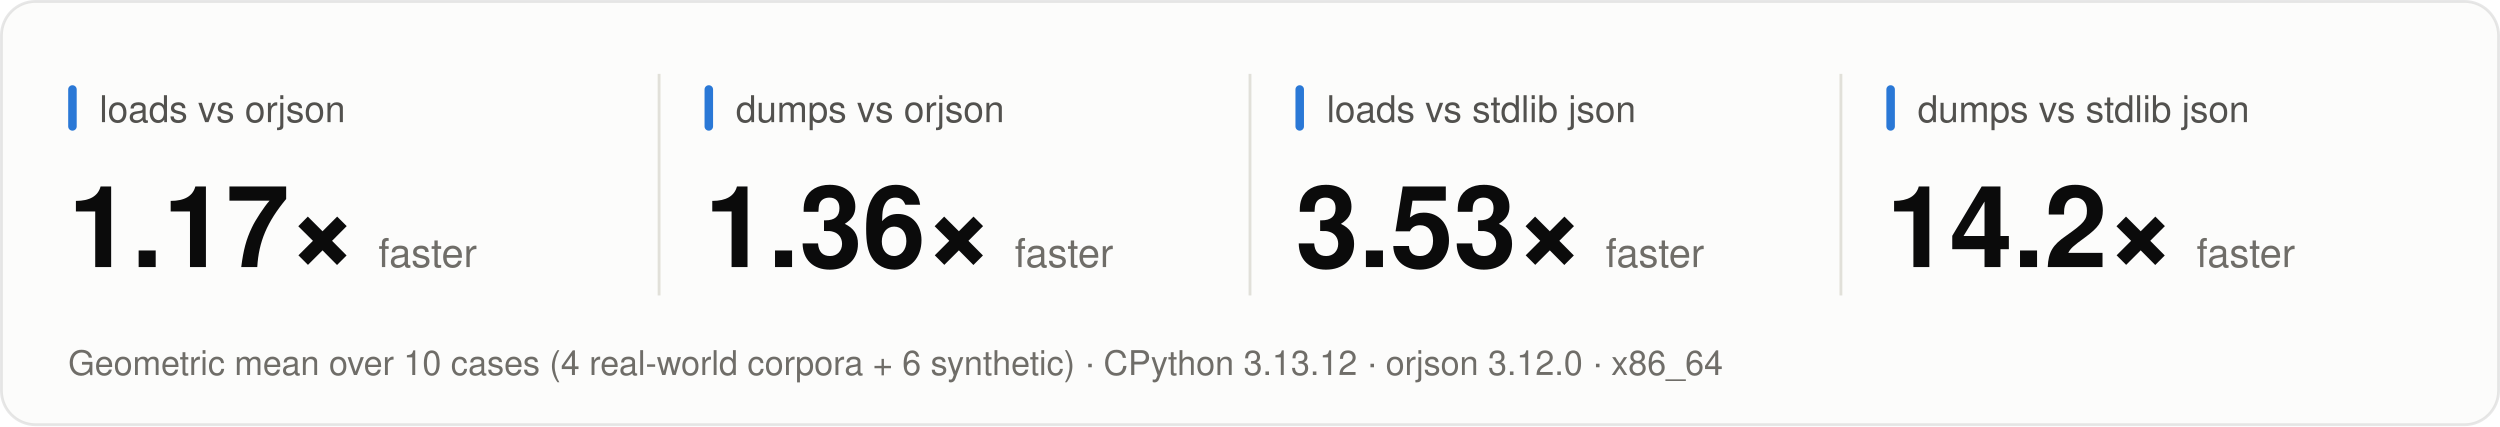
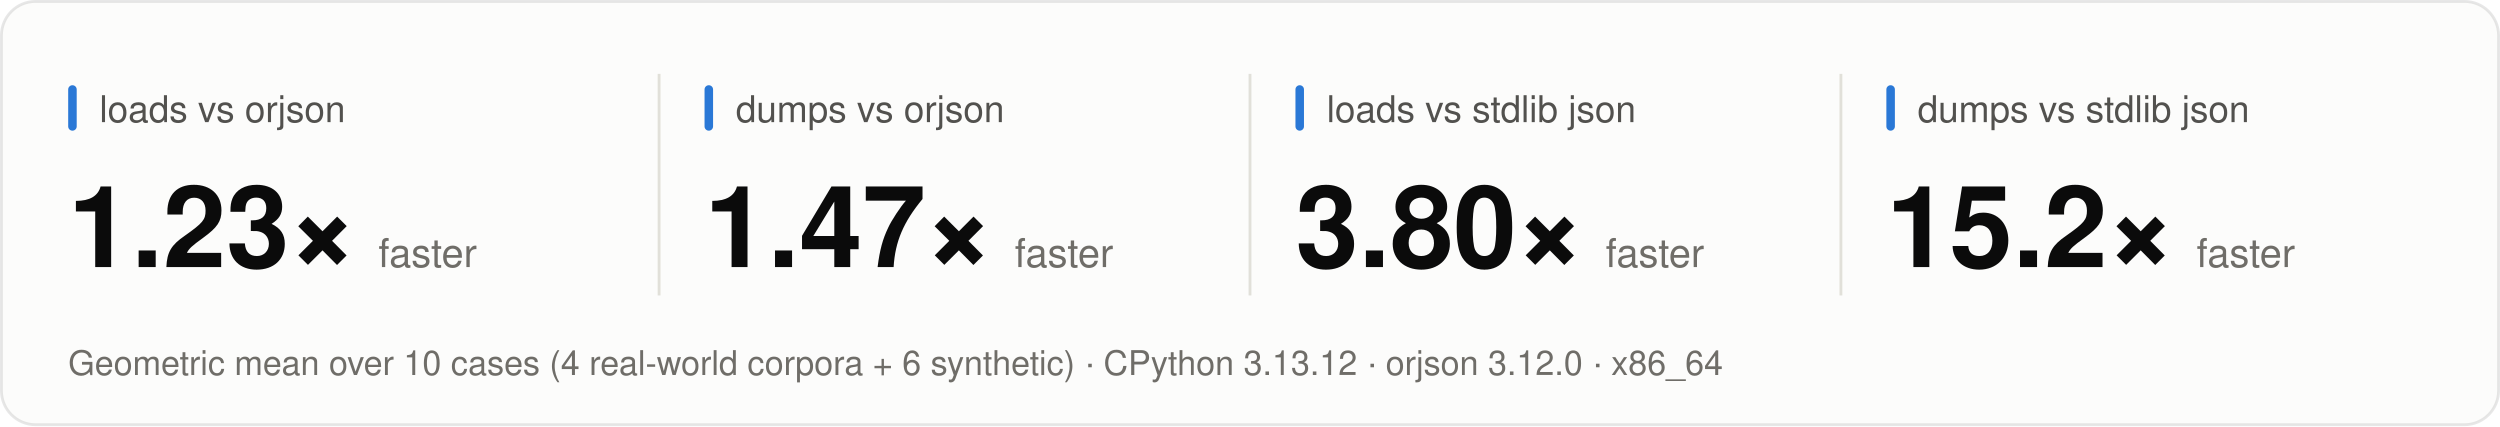
- <svg xmlns="http://www.w3.org/2000/svg" width="880" height="150" viewBox="0 0 880 150" role="img" aria-label="rjson speedups: loads vs orjson 1.17×; dumps vs orjson 1.36×; loads vs stdlib json 3.53×; dumps vs stdlib json 14.2×">
+ <svg xmlns="http://www.w3.org/2000/svg" width="880" height="150" viewBox="0 0 880 150" role="img" aria-label="rjson speedups: loads vs orjson 1.23×; dumps vs orjson 1.47×; loads vs stdlib json 3.80×; dumps vs stdlib json 15.2×">
  <rect x="0.5" y="0.5" width="879" height="149" rx="12" fill="#fcfcfb" stroke="rgba(11,11,11,0.10)" />
  <rect x="24.0" y="30" width="3" height="16" rx="1.5" fill="#2a78d6" />
  <text x="35.0" y="43.0" font-family="system-ui, -apple-system, &quot;Segoe UI&quot;, Helvetica, Arial, sans-serif" font-size="13" font-weight="400" fill="#52514e" text-anchor="start">loads vs orjson</text>
-   <text x="24.0" y="94" font-family="system-ui, -apple-system, &quot;Segoe UI&quot;, Helvetica, Arial, sans-serif" font-size="40" font-weight="600" fill="#0b0b0b">1.17×<tspan dx="8" font-size="14" font-weight="400" fill="#6f6d68">faster</tspan>
+   <text x="24.0" y="94" font-family="system-ui, -apple-system, &quot;Segoe UI&quot;, Helvetica, Arial, sans-serif" font-size="40" font-weight="600" fill="#0b0b0b">1.23×<tspan dx="8" font-size="14" font-weight="400" fill="#6f6d68">faster</tspan>
  </text>
  <line x1="232.0" y1="26" x2="232.0" y2="104" stroke="#e1e0d9" stroke-width="1" />
  <rect x="248.0" y="30" width="3" height="16" rx="1.5" fill="#2a78d6" />
  <text x="259.0" y="43.0" font-family="system-ui, -apple-system, &quot;Segoe UI&quot;, Helvetica, Arial, sans-serif" font-size="13" font-weight="400" fill="#52514e" text-anchor="start">dumps vs orjson</text>
-   <text x="248.0" y="94" font-family="system-ui, -apple-system, &quot;Segoe UI&quot;, Helvetica, Arial, sans-serif" font-size="40" font-weight="600" fill="#0b0b0b">1.36×<tspan dx="8" font-size="14" font-weight="400" fill="#6f6d68">faster</tspan>
+   <text x="248.0" y="94" font-family="system-ui, -apple-system, &quot;Segoe UI&quot;, Helvetica, Arial, sans-serif" font-size="40" font-weight="600" fill="#0b0b0b">1.47×<tspan dx="8" font-size="14" font-weight="400" fill="#6f6d68">faster</tspan>
  </text>
  <line x1="440.0" y1="26" x2="440.0" y2="104" stroke="#e1e0d9" stroke-width="1" />
  <rect x="456.0" y="30" width="3" height="16" rx="1.5" fill="#2a78d6" />
  <text x="467.0" y="43.0" font-family="system-ui, -apple-system, &quot;Segoe UI&quot;, Helvetica, Arial, sans-serif" font-size="13" font-weight="400" fill="#52514e" text-anchor="start">loads vs stdlib json</text>
-   <text x="456.0" y="94" font-family="system-ui, -apple-system, &quot;Segoe UI&quot;, Helvetica, Arial, sans-serif" font-size="40" font-weight="600" fill="#0b0b0b">3.53×<tspan dx="8" font-size="14" font-weight="400" fill="#6f6d68">faster</tspan>
+   <text x="456.0" y="94" font-family="system-ui, -apple-system, &quot;Segoe UI&quot;, Helvetica, Arial, sans-serif" font-size="40" font-weight="600" fill="#0b0b0b">3.80×<tspan dx="8" font-size="14" font-weight="400" fill="#6f6d68">faster</tspan>
  </text>
  <line x1="648.0" y1="26" x2="648.0" y2="104" stroke="#e1e0d9" stroke-width="1" />
  <rect x="664.0" y="30" width="3" height="16" rx="1.5" fill="#2a78d6" />
  <text x="675.0" y="43.0" font-family="system-ui, -apple-system, &quot;Segoe UI&quot;, Helvetica, Arial, sans-serif" font-size="13" font-weight="400" fill="#52514e" text-anchor="start">dumps vs stdlib json</text>
-   <text x="664.0" y="94" font-family="system-ui, -apple-system, &quot;Segoe UI&quot;, Helvetica, Arial, sans-serif" font-size="40" font-weight="600" fill="#0b0b0b">14.2×<tspan dx="8" font-size="14" font-weight="400" fill="#6f6d68">faster</tspan>
+   <text x="664.0" y="94" font-family="system-ui, -apple-system, &quot;Segoe UI&quot;, Helvetica, Arial, sans-serif" font-size="40" font-weight="600" fill="#0b0b0b">15.2×<tspan dx="8" font-size="14" font-weight="400" fill="#6f6d68">faster</tspan>
  </text>
  <text x="24.0" y="132.0" font-family="system-ui, -apple-system, &quot;Segoe UI&quot;, Helvetica, Arial, sans-serif" font-size="12" font-weight="400" fill="#6f6d68" text-anchor="start">Geometric mean over 10 cases (4 real-world corpora + 6 synthetic) · CPython 3.13.12 · orjson 3.12.0 · x86_64</text>
</svg>
